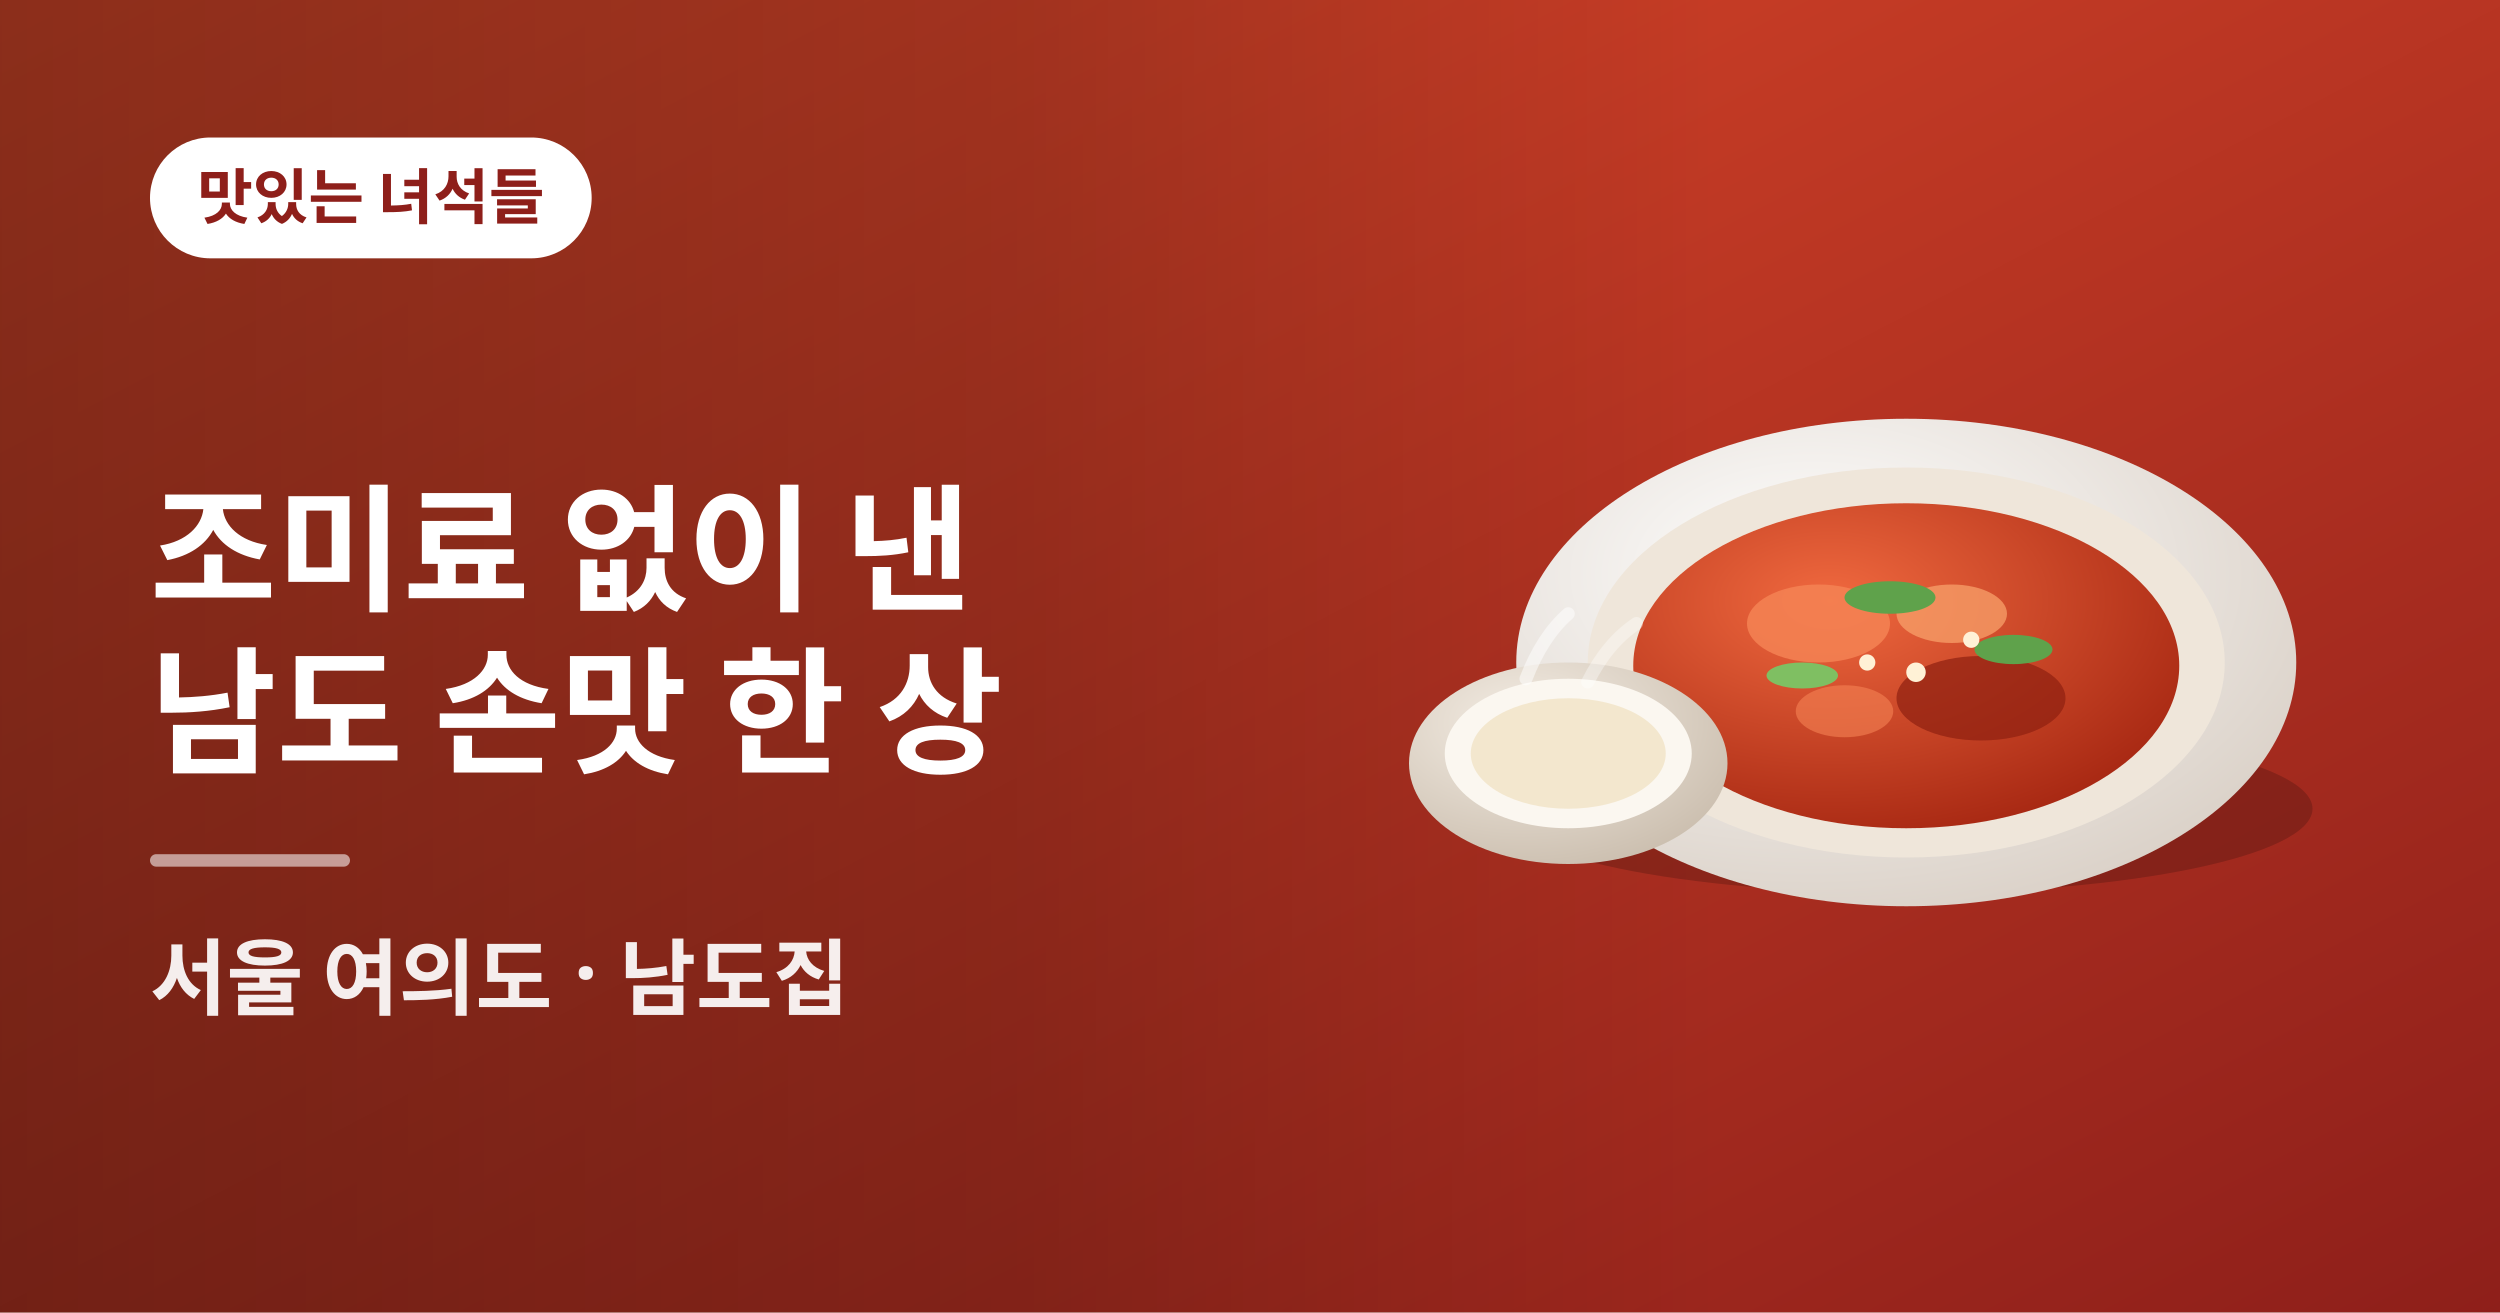
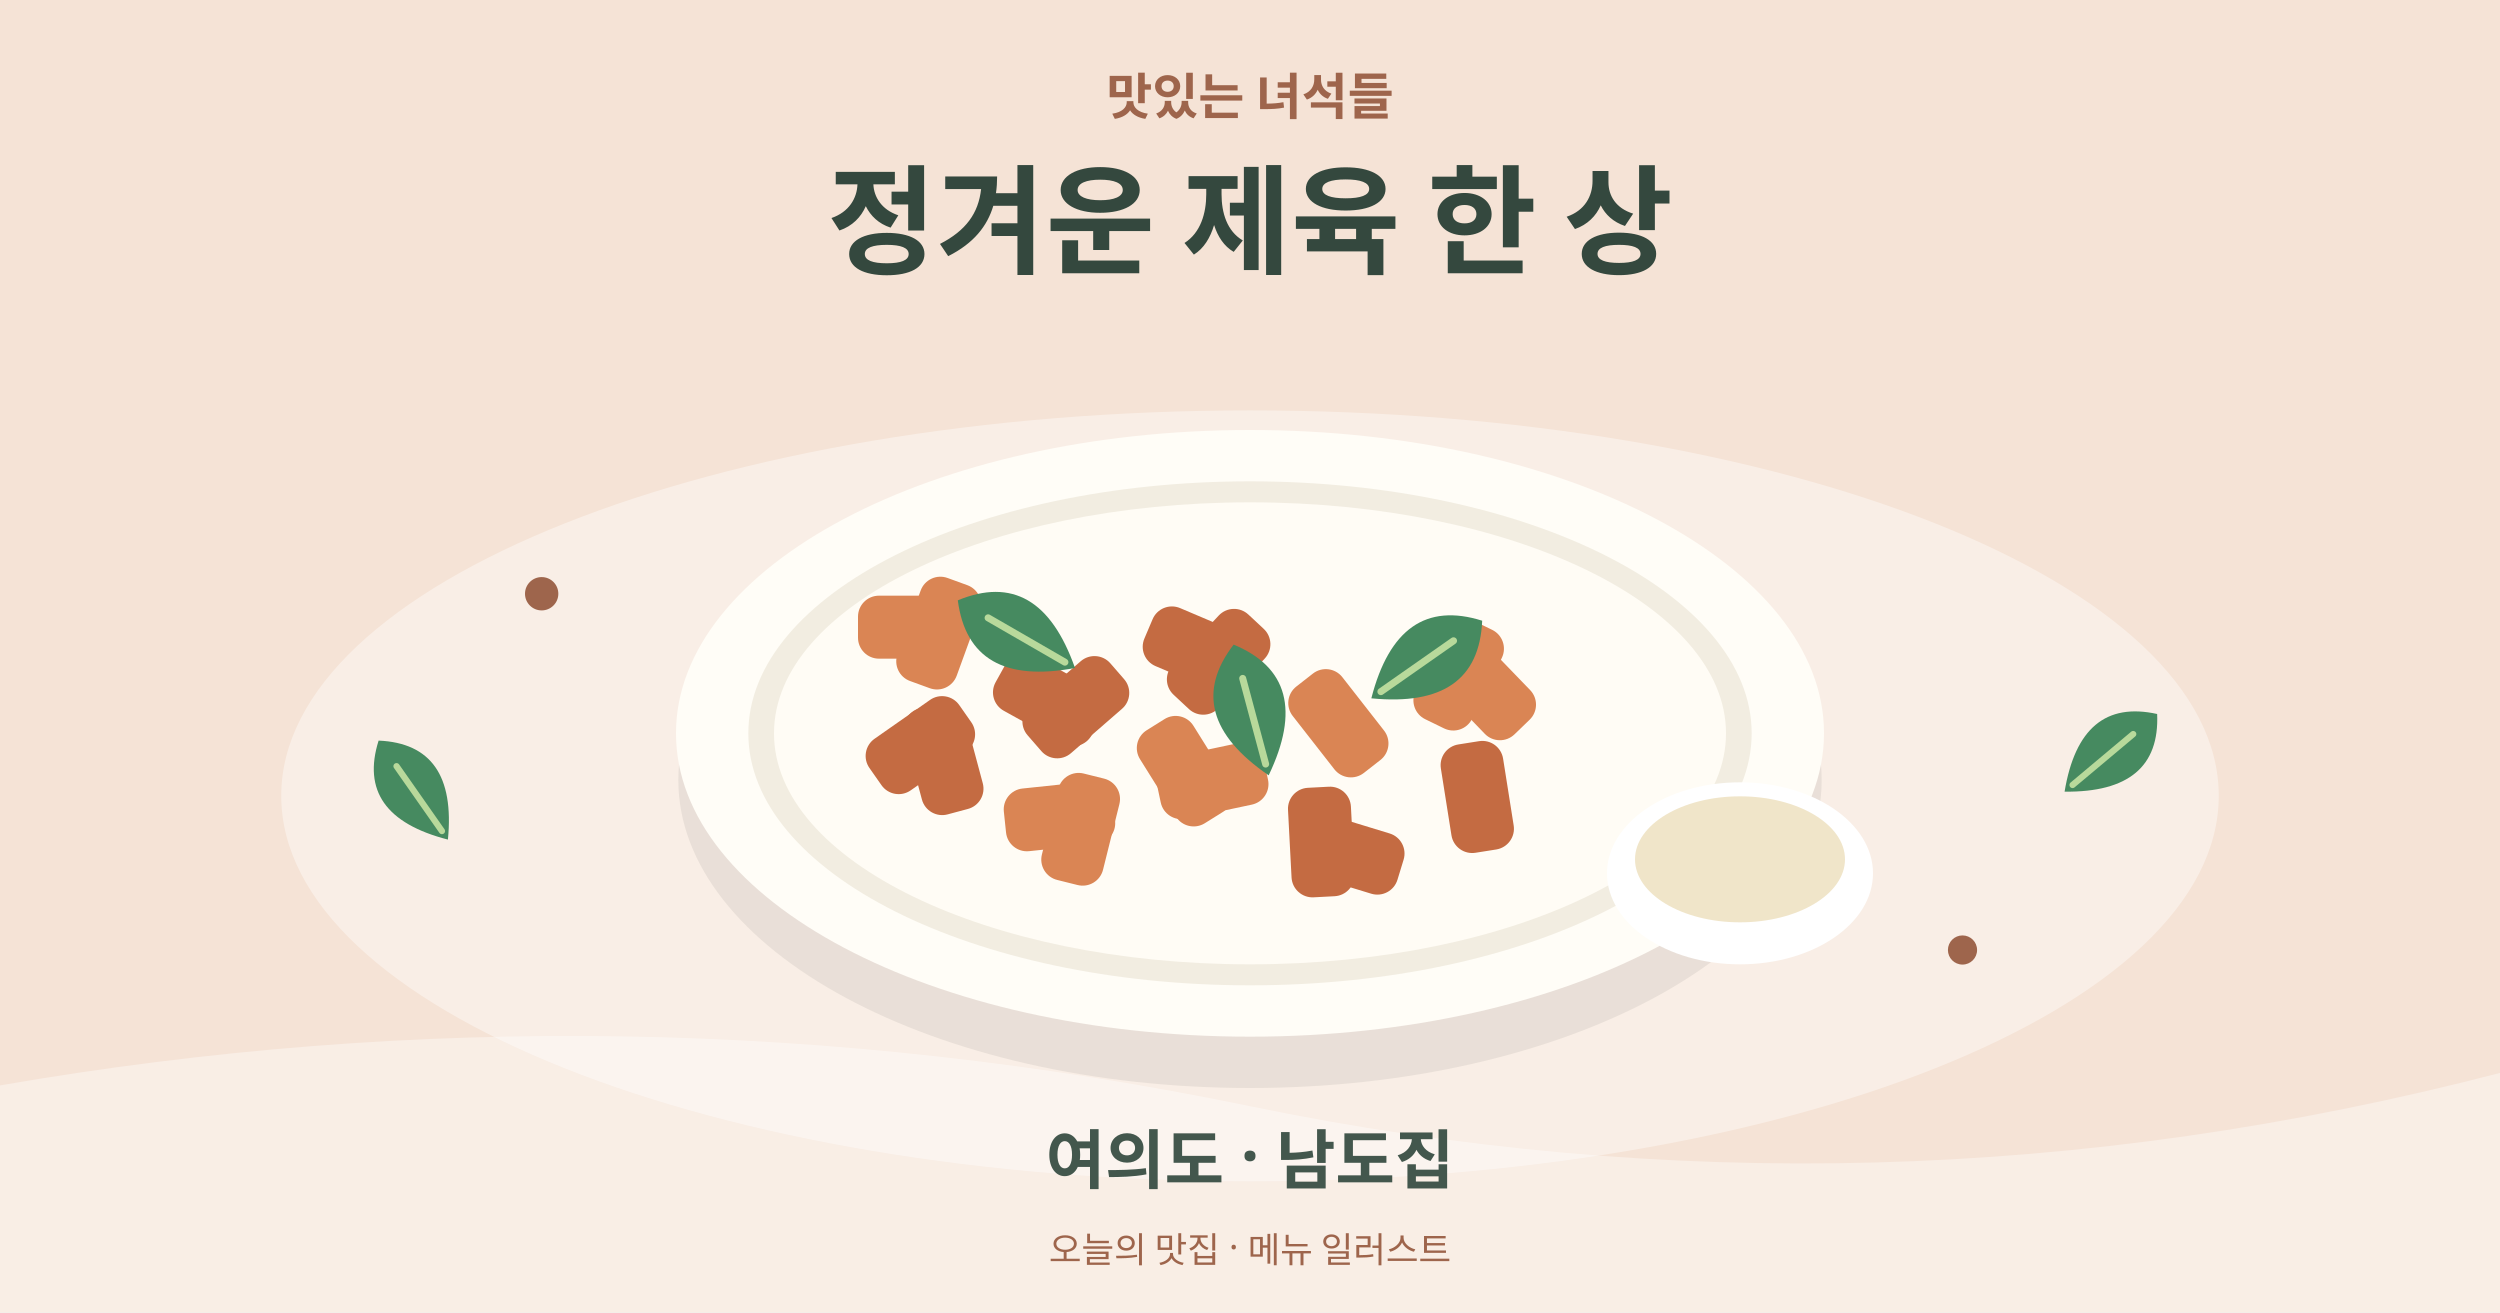
- <svg xmlns="http://www.w3.org/2000/svg" viewBox="0 0 1200 630" width="1200" height="630">
-   <defs>
-     <linearGradient id="bg" x1="0" y1="0" x2="1" y2="1">
-       <stop offset="0" stop-color="#E14A2B" />
-       <stop offset="1" stop-color="#8E1F1A" />
-     </linearGradient>
-     <linearGradient id="scrim" x1="0" y1="0" x2="1" y2="0">
-       <stop offset="0" stop-color="#000000" stop-opacity="0.38" />
-       <stop offset="0.6" stop-color="#000000" stop-opacity="0.22" />
-       <stop offset="1" stop-color="#000000" stop-opacity="0" />
-     </linearGradient>
-     <radialGradient id="plate" cx="0.38" cy="0.32" r="0.78">
-       <stop offset="0" stop-color="#ffffff" />
-       <stop offset="1" stop-color="#d8cec4" />
-     </radialGradient>
-     <radialGradient id="meat" cx="0.36" cy="0.3" r="0.8">
-       <stop offset="0" stop-color="#F0693F" />
-       <stop offset="1" stop-color="#A32410" />
-     </radialGradient>
-     <radialGradient id="bowl" cx="0.36" cy="0.3" r="0.8">
-       <stop offset="0" stop-color="#F4EDE4" />
-       <stop offset="1" stop-color="#C9BCAC" />
-     </radialGradient>
-   </defs>
-   <rect width="1200" height="630" fill="url(#bg)" />
-   <rect width="820" height="630" fill="url(#scrim)" />
-   <g transform="translate(915,318) scale(0.78) translate(-600,-330)">
-     <ellipse cx="600" cy="420" rx="250" ry="52" fill="#000000" opacity="0.18" />
-     <ellipse cx="600" cy="330" rx="240" ry="150" fill="url(#plate)" />
-     <ellipse cx="600" cy="330" rx="196" ry="120" fill="#efe6da" />
-     <ellipse cx="600" cy="332" rx="168" ry="100" fill="url(#meat)" />
-     <ellipse cx="546" cy="306" rx="44" ry="24" fill="#F58253" opacity="0.85" />
-     <ellipse cx="646" cy="352" rx="52" ry="26" fill="#8E1F0F" opacity="0.7" />
-     <ellipse cx="628" cy="300" rx="34" ry="18" fill="#F8A06A" opacity="0.75" />
-     <ellipse cx="562" cy="360" rx="30" ry="16" fill="#F58253" opacity="0.6" />
-     <ellipse cx="590" cy="290" rx="28" ry="10" fill="#5FA24B" />
-     <ellipse cx="666" cy="322" rx="24" ry="9" fill="#5FA24B" />
-     <ellipse cx="536" cy="338" rx="22" ry="8" fill="#7FBF62" />
-     <circle cx="606" cy="336" r="6" fill="#FFF1D6" />
-     <circle cx="576" cy="330" r="5" fill="#FFF1D6" />
-     <circle cx="640" cy="316" r="5" fill="#FFF1D6" />
-     <ellipse cx="392" cy="392" rx="98" ry="62" fill="url(#bowl)" />
-     <ellipse cx="392" cy="386" rx="76" ry="46" fill="#FBF7F0" />
-     <ellipse cx="392" cy="386" rx="60" ry="34" fill="#F3E7CE" />
-     <path d="M366 340 q10 -26 26 -40" stroke="#ffffff" stroke-width="8" stroke-linecap="round" fill="none" opacity="0.5" />
-     <path d="M404 342 q12 -24 30 -36" stroke="#ffffff" stroke-width="8" stroke-linecap="round" fill="none" opacity="0.35" />
+ <svg xmlns="http://www.w3.org/2000/svg" width="1200" height="630" viewBox="0 0 1200 630" role="img" aria-labelledby="title desc">
+   <g font-family="'Malgun Gothic','Apple SD Gothic Neo',sans-serif">
+     <rect x="0" y="0" width="1200" height="630" rx="0" fill="#F5E3D6" />
+     <ellipse cx="600" cy="382" rx="465" ry="185" fill="#FFFFFF65" />
+     <path d="M0 521 Q300 469 600 531 T1200 515 V630 H0 Z" fill="#FFFFFF60" stroke="none" stroke-width="1" stroke-linecap="round" stroke-linejoin="round" />
+     <text x="600" y="55" text-anchor="middle" fill="#9E654C" font-size="24" font-weight="700">맛있는 녀석들</text>
+     <text x="600" y="127" text-anchor="middle" fill="#34483E" font-size="57" font-weight="700">정겨운 제육 한 상</text>
+     <g transform="translate(600 352) scale(1.12)">
+       <ellipse cx="0" cy="20" rx="245" ry="132" fill="#00000010" />
+       <ellipse cx="0" cy="0" rx="246" ry="130" fill="#FFFDF7" />
+       <ellipse cx="0" cy="0" rx="215" ry="108" fill="#F2EDE1" />
+       <ellipse cx="0" cy="0" rx="204" ry="99" fill="#FFFCF5" />
+       <g transform="translate(-145 -47) rotate(0)">
+         <rect x="-23" y="-12" width="47" height="27" rx="9" fill="#DA8554" />
+       </g>
+       <g transform="translate(-86 -16) rotate(29)">
+         <rect x="-23" y="-12" width="47" height="27" rx="9" fill="#C46B42" />
+       </g>
+       <g transform="translate(-27 15) rotate(58)">
+         <rect x="-23" y="-12" width="47" height="27" rx="9" fill="#DA8554" />
+       </g>
+       <g transform="translate(32 46) rotate(87)">
+         <rect x="-23" y="-12" width="47" height="27" rx="9" fill="#C46B42" />
+       </g>
+       <g transform="translate(91 -25) rotate(116)">
+         <rect x="-23" y="-12" width="47" height="27" rx="9" fill="#DA8554" />
+       </g>
+       <g transform="translate(-140 6) rotate(145)">
+         <rect x="-23" y="-12" width="47" height="27" rx="9" fill="#C46B42" />
+       </g>
+       <g transform="translate(-81 37) rotate(174)">
+         <rect x="-23" y="-12" width="47" height="27" rx="9" fill="#DA8554" />
+       </g>
+       <g transform="translate(-22 -34) rotate(203)">
+         <rect x="-23" y="-12" width="47" height="27" rx="9" fill="#C46B42" />
+       </g>
+       <g transform="translate(37 -3) rotate(232)">
+         <rect x="-23" y="-12" width="47" height="27" rx="9" fill="#DA8554" />
+       </g>
+       <g transform="translate(96 28) rotate(261)">
+         <rect x="-23" y="-12" width="47" height="27" rx="9" fill="#C46B42" />
+       </g>
+       <g transform="translate(-135 -43) rotate(290)">
+         <rect x="-23" y="-12" width="47" height="27" rx="9" fill="#DA8554" />
+       </g>
+       <g transform="translate(-76 -12) rotate(319)">
+         <rect x="-23" y="-12" width="47" height="27" rx="9" fill="#C46B42" />
+       </g>
+       <g transform="translate(-17 19) rotate(348)">
+         <rect x="-23" y="-12" width="47" height="27" rx="9" fill="#DA8554" />
+       </g>
+       <g transform="translate(42 50) rotate(377)">
+         <rect x="-23" y="-12" width="47" height="27" rx="9" fill="#C46B42" />
+       </g>
+       <g transform="translate(101 -21) rotate(406)">
+         <rect x="-23" y="-12" width="47" height="27" rx="9" fill="#DA8554" />
+       </g>
+       <g transform="translate(-130 10) rotate(435)">
+         <rect x="-23" y="-12" width="47" height="27" rx="9" fill="#C46B42" />
+       </g>
+       <g transform="translate(-71 41) rotate(464)">
+         <rect x="-23" y="-12" width="47" height="27" rx="9" fill="#DA8554" />
+       </g>
+       <g transform="translate(-12 -30) rotate(493)">
+         <rect x="-23" y="-12" width="47" height="27" rx="9" fill="#C46B42" />
+       </g>
+       <g transform="translate(-75 -28) rotate(-60)">
+         <path d="M0 0 Q-30 -35 0 -58 Q30 -35 0 0" fill="#468A60" stroke="none" stroke-width="1" stroke-linecap="round" stroke-linejoin="round" />
+         <path d="M0 -5 L0 -43" fill="none" stroke="#B8D99B" stroke-width="3" stroke-linecap="round" stroke-linejoin="round" />
+       </g>
+       <g transform="translate(52 -15) rotate(55)">
+         <path d="M0 0 Q-30 -35 0 -58 Q30 -35 0 0" fill="#468A60" stroke="none" stroke-width="1" stroke-linecap="round" stroke-linejoin="round" />
+         <path d="M0 -5 L0 -43" fill="none" stroke="#B8D99B" stroke-width="3" stroke-linecap="round" stroke-linejoin="round" />
+       </g>
+       <g transform="translate(8 18) rotate(-15)">
+         <path d="M0 0 Q-30 -35 0 -58 Q30 -35 0 0" fill="#468A60" stroke="none" stroke-width="1" stroke-linecap="round" stroke-linejoin="round" />
+         <path d="M0 -5 L0 -43" fill="none" stroke="#B8D99B" stroke-width="3" stroke-linecap="round" stroke-linejoin="round" />
+       </g>
+       <ellipse cx="210" cy="60" rx="57" ry="39" fill="#FFF" />
+       <ellipse cx="210" cy="54" rx="45" ry="27" fill="#F0E5C9" />
+     </g>
+     <g transform="translate(215 403) rotate(-35)">
+       <path d="M0 0 Q-30 -35 0 -58 Q30 -35 0 0" fill="#468A60" stroke="none" stroke-width="1" stroke-linecap="round" stroke-linejoin="round" />
+       <path d="M0 -5 L0 -43" fill="none" stroke="#B8D99B" stroke-width="3" stroke-linecap="round" stroke-linejoin="round" />
+     </g>
+     <g transform="translate(991 380) rotate(50)">
+       <path d="M0 0 Q-30 -35 0 -58 Q30 -35 0 0" fill="#468A60" stroke="none" stroke-width="1" stroke-linecap="round" stroke-linejoin="round" />
+       <path d="M0 -5 L0 -43" fill="none" stroke="#B8D99B" stroke-width="3" stroke-linecap="round" stroke-linejoin="round" />
+     </g>
+     <ellipse cx="260" cy="285" rx="8" ry="8" fill="#9E654C" />
+     <ellipse cx="942" cy="456" rx="7" ry="7" fill="#9E654C" />
+     <text x="600" y="568" text-anchor="middle" fill="#43574D" font-size="31" font-weight="600">여의도 · 남도집</text>
+     <text x="600" y="606" text-anchor="middle" fill="#9E654C" font-size="17" font-weight="400">오늘의 맛집 · 메뉴 일러스트</text>
  </g>
-   <rect x="72" y="66" width="212" height="58" rx="29" fill="#ffffff" />
-   <text x="178" y="105" text-anchor="middle" font-family="'Apple SD Gothic Neo','Malgun Gothic',sans-serif" font-size="29" font-weight="700" fill="#8E1F1A">맛있는 녀석들</text>
-   <text x="72" y="288" font-family="'Apple SD Gothic Neo','Malgun Gothic',sans-serif" font-size="66" font-weight="800" fill="#ffffff">조미료 없이 낸</text>
-   <text x="72" y="366" font-family="'Apple SD Gothic Neo','Malgun Gothic',sans-serif" font-size="66" font-weight="800" fill="#ffffff">남도 손맛 한 상</text>
-   <rect x="72" y="410" width="96" height="6" rx="3" fill="#ffffff" opacity="0.55" />
-   <text x="72" y="484" font-family="'Apple SD Gothic Neo','Malgun Gothic',sans-serif" font-size="40" font-weight="600" fill="#ffffff" opacity="0.92">서울 여의도 · 남도집</text>
</svg>
